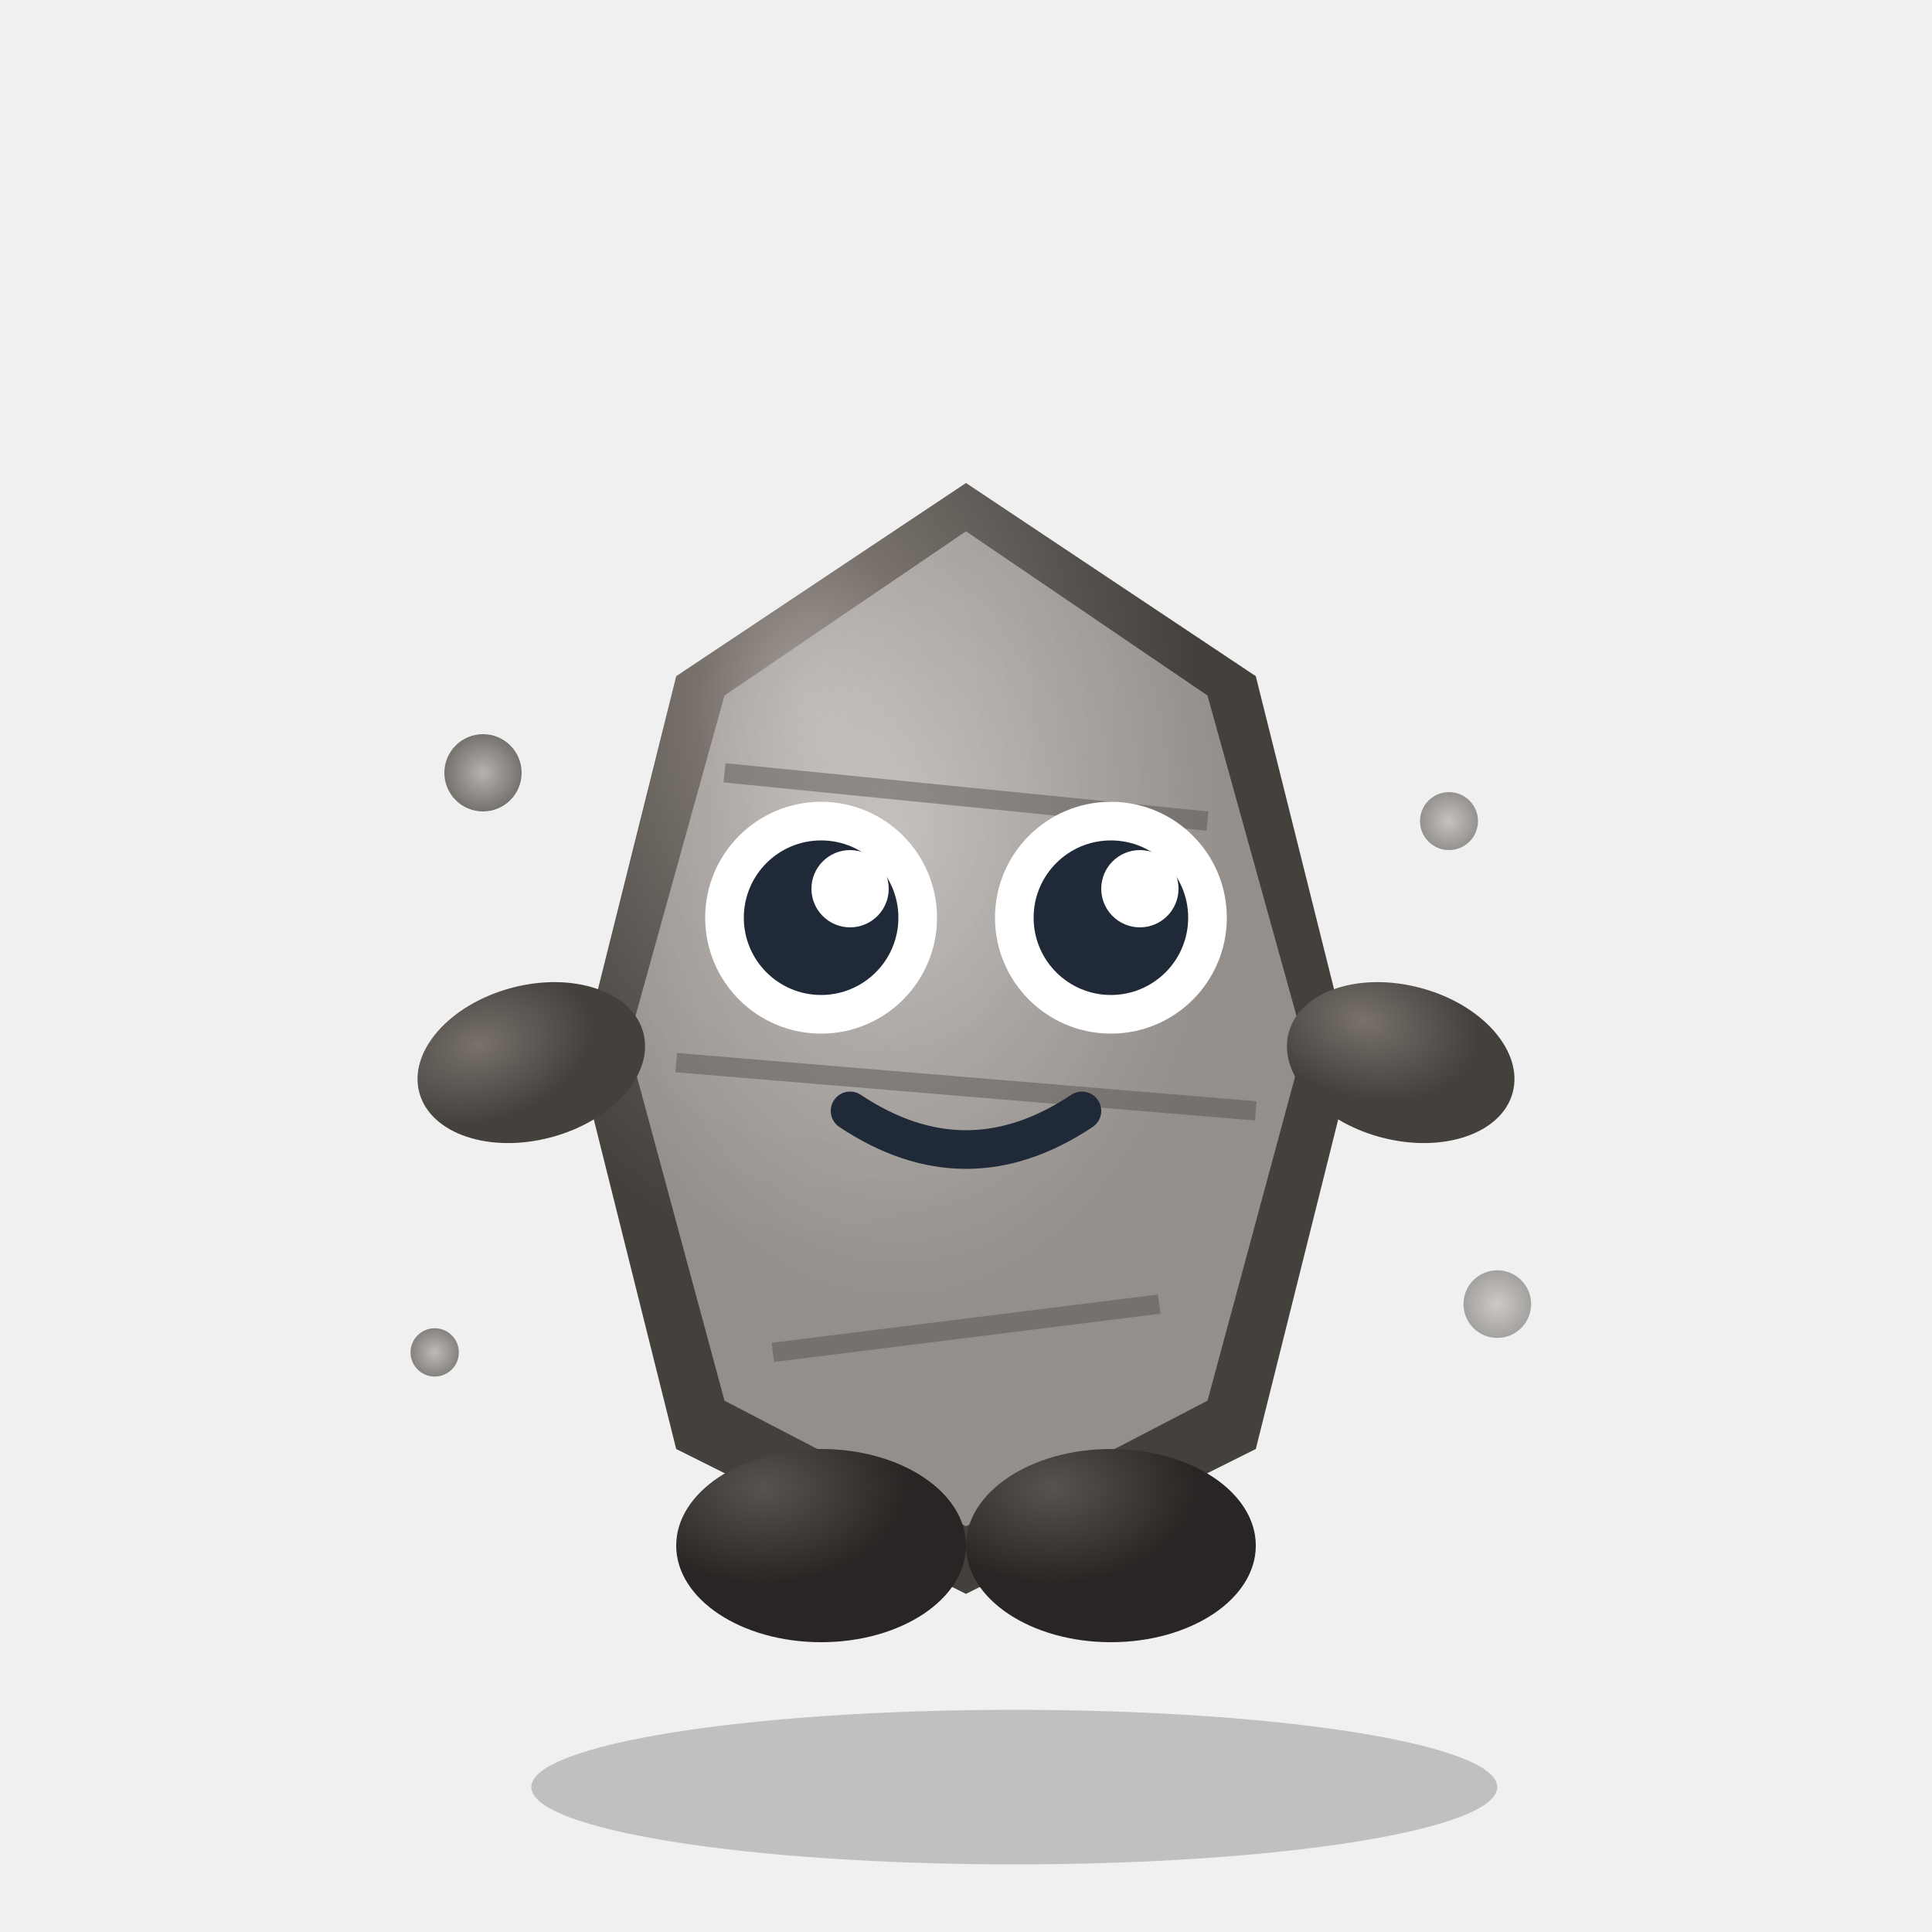
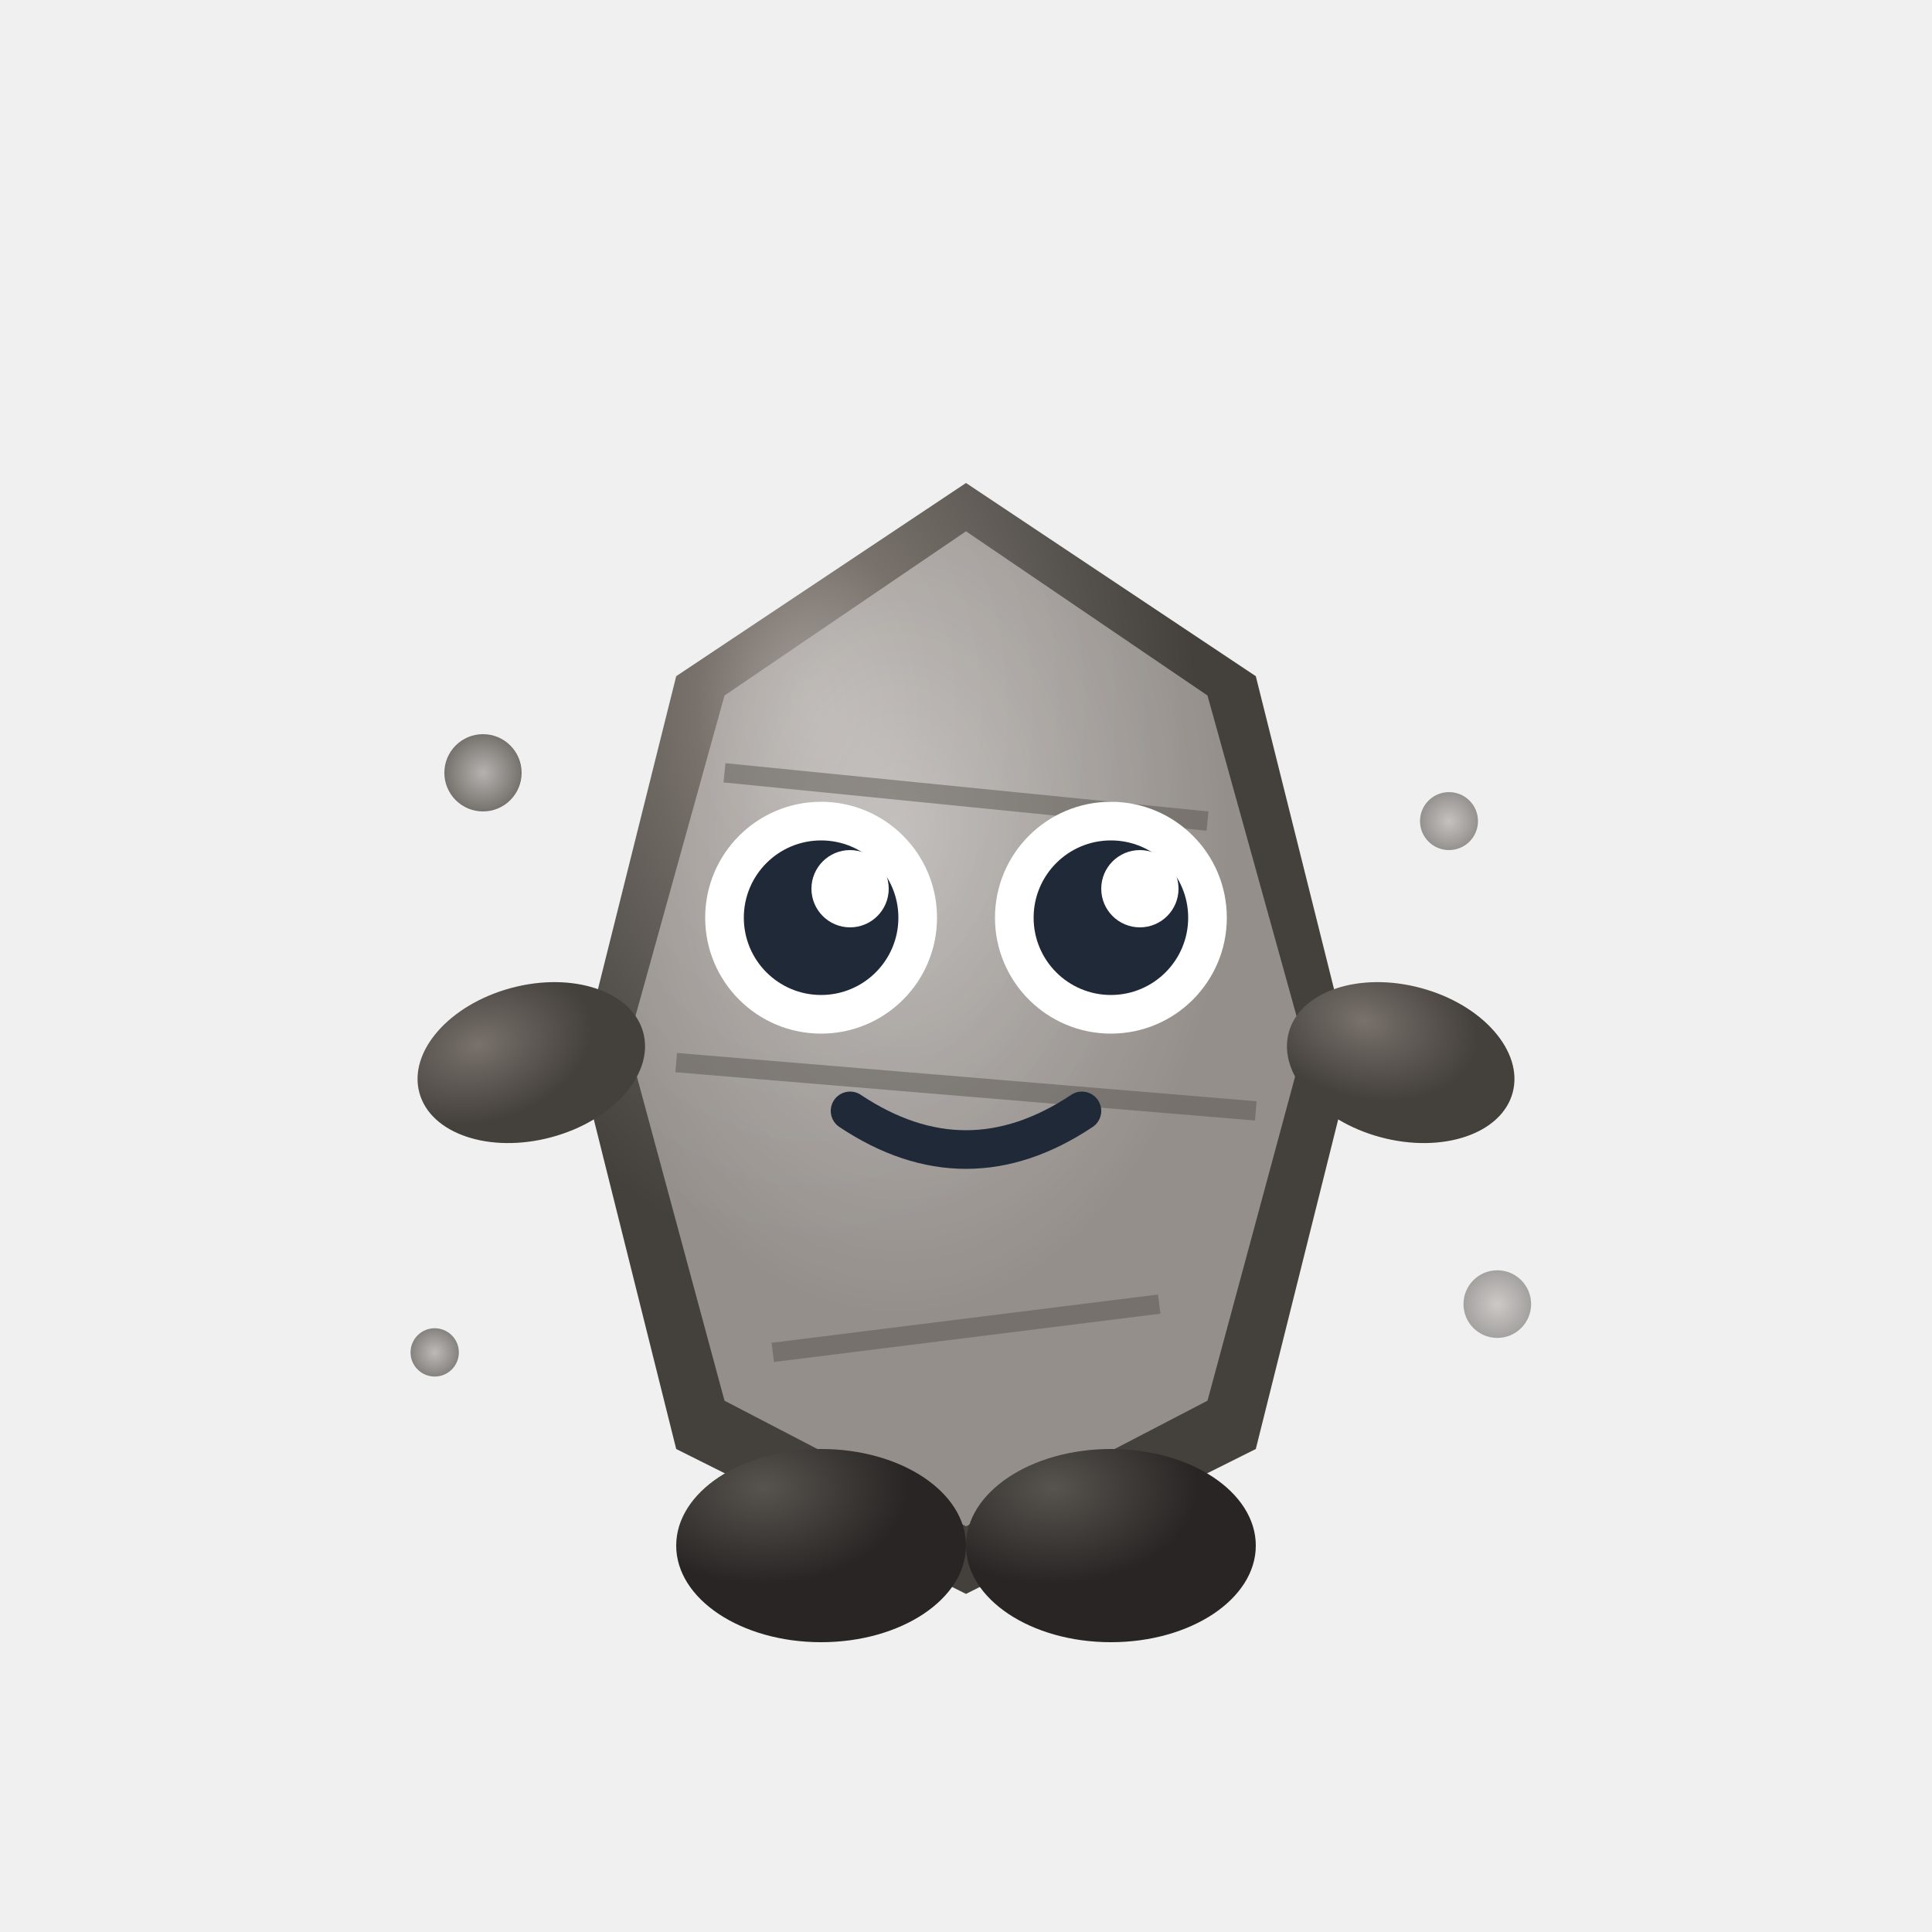
<svg xmlns="http://www.w3.org/2000/svg" viewBox="0 0 200 200">
-   <ellipse cx="105" cy="185" rx="50" ry="8" fill="rgba(0,0,0,0.2)" />
  <g transform="rotate(0 100 110)">
    <circle cx="50" cy="80" r="4" fill="url(#rockyPebble)" opacity="0.8" />
    <animateTransform attributeName="transform" type="rotate" from="0 100 110" to="360 100 110" dur="5s" repeatCount="indefinite" />
  </g>
  <g transform="rotate(0 100 110)">
    <circle cx="150" cy="85" r="3" fill="url(#rockyPebble)" opacity="0.6" />
    <animateTransform attributeName="transform" type="rotate" from="0 100 110" to="-360 100 110" dur="6s" repeatCount="indefinite" />
  </g>
  <g transform="rotate(0 100 110)">
    <circle cx="45" cy="140" r="2.5" fill="url(#rockyPebble)" opacity="0.7" />
    <animateTransform attributeName="transform" type="rotate" from="0 100 110" to="360 100 110" dur="8s" repeatCount="indefinite" />
  </g>
  <g transform="rotate(0 100 110)">
    <circle cx="155" cy="135" r="3.5" fill="url(#rockyPebble)" opacity="0.5" />
    <animateTransform attributeName="transform" type="rotate" from="0 100 110" to="-360 100 110" dur="4s" repeatCount="indefinite" />
  </g>
  <path d="M 100 50 L 130 70 L 140 110 L 130 150 L 100 165 L 70 150 L 60 110 L 70 70 Z" fill="url(#rockyBody)" />
  <path d="M 100 55 L 125 72 L 135 108 L 125 145 L 100 158 L 75 145 L 65 108 L 75 72 Z" fill="url(#rockyInner)" opacity="0.8" />
  <path d="M 75 80 L 125 85" stroke="#57534e" stroke-width="2" opacity="0.5" />
  <path d="M 70 110 L 130 115" stroke="#57534e" stroke-width="2" opacity="0.5" />
  <path d="M 80 140 L 120 135" stroke="#57534e" stroke-width="2" opacity="0.5" />
  <circle cx="85" cy="95" r="12" fill="white" />
  <circle cx="115" cy="95" r="12" fill="white" />
  <circle cx="85" cy="95" r="8" fill="#1f2937" />
  <circle cx="115" cy="95" r="8" fill="#1f2937" />
  <circle cx="88" cy="92" r="4" fill="white" />
  <circle cx="118" cy="92" r="4" fill="white" />
  <path d="M 88 115 Q 100 123 112 115" stroke="#1f2937" stroke-width="4" fill="none" stroke-linecap="round" />
  <ellipse cx="55" cy="110" rx="12" ry="8" fill="url(#rockyArm)" transform="rotate(-15 55 110)" />
  <ellipse cx="145" cy="110" rx="12" ry="8" fill="url(#rockyArm)" transform="rotate(15 145 110)" />
  <ellipse cx="85" cy="160" rx="15" ry="10" fill="url(#rockyLeg)" />
  <ellipse cx="115" cy="160" rx="15" ry="10" fill="url(#rockyLeg)" />
  <defs>
    <radialGradient id="rockyBody" cx="0.3" cy="0.2">
      <stop offset="0%" stop-color="#a8a29e" />
      <stop offset="30%" stop-color="#78716c" />
      <stop offset="70%" stop-color="#57534e" />
      <stop offset="100%" stop-color="#44403c" />
    </radialGradient>
    <radialGradient id="rockyInner" cx="0.4" cy="0.3">
      <stop offset="0%" stop-color="#d6d3d1" />
      <stop offset="100%" stop-color="#a8a29e" />
    </radialGradient>
    <radialGradient id="rockyArm" cx="0.3" cy="0.3">
      <stop offset="0%" stop-color="#78716c" />
      <stop offset="100%" stop-color="#44403c" />
    </radialGradient>
    <radialGradient id="rockyLeg" cx="0.3" cy="0.2">
      <stop offset="0%" stop-color="#57534e" />
      <stop offset="100%" stop-color="#292524" />
    </radialGradient>
    <radialGradient id="rockyPebble" cx="0.5" cy="0.5">
      <stop offset="0%" stop-color="#a8a29e" />
      <stop offset="100%" stop-color="#57534e" />
    </radialGradient>
  </defs>
</svg>
